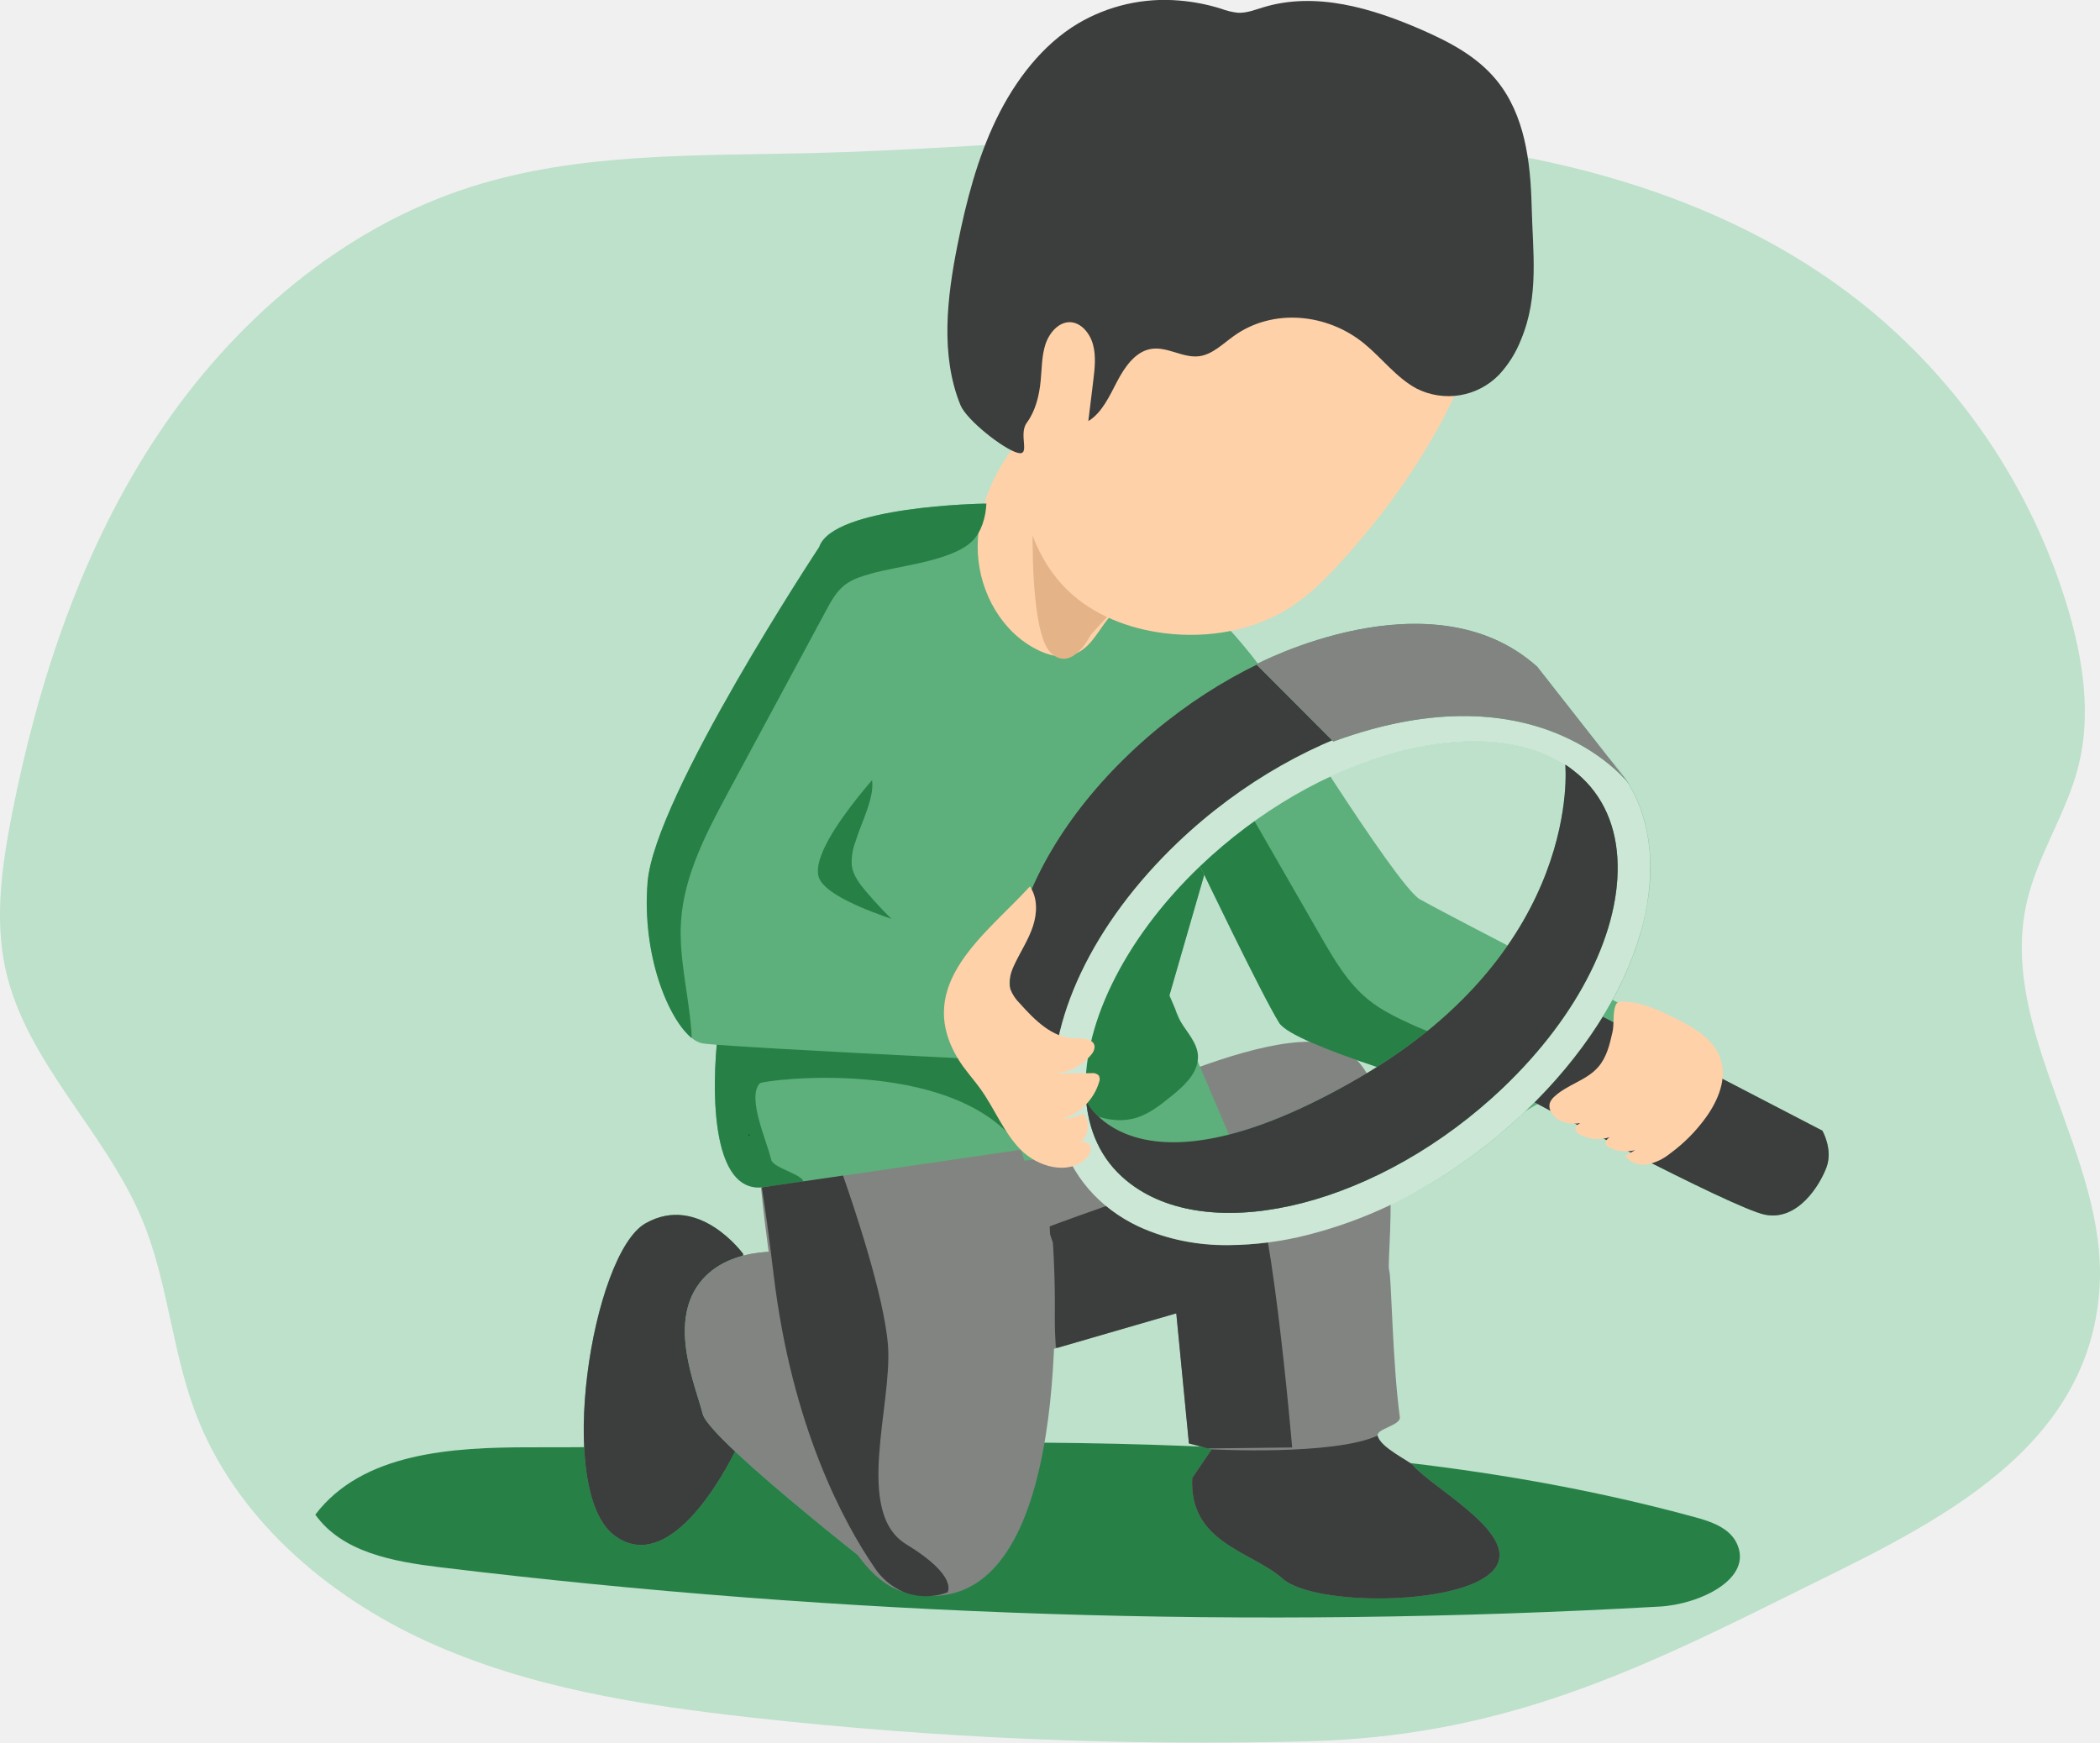
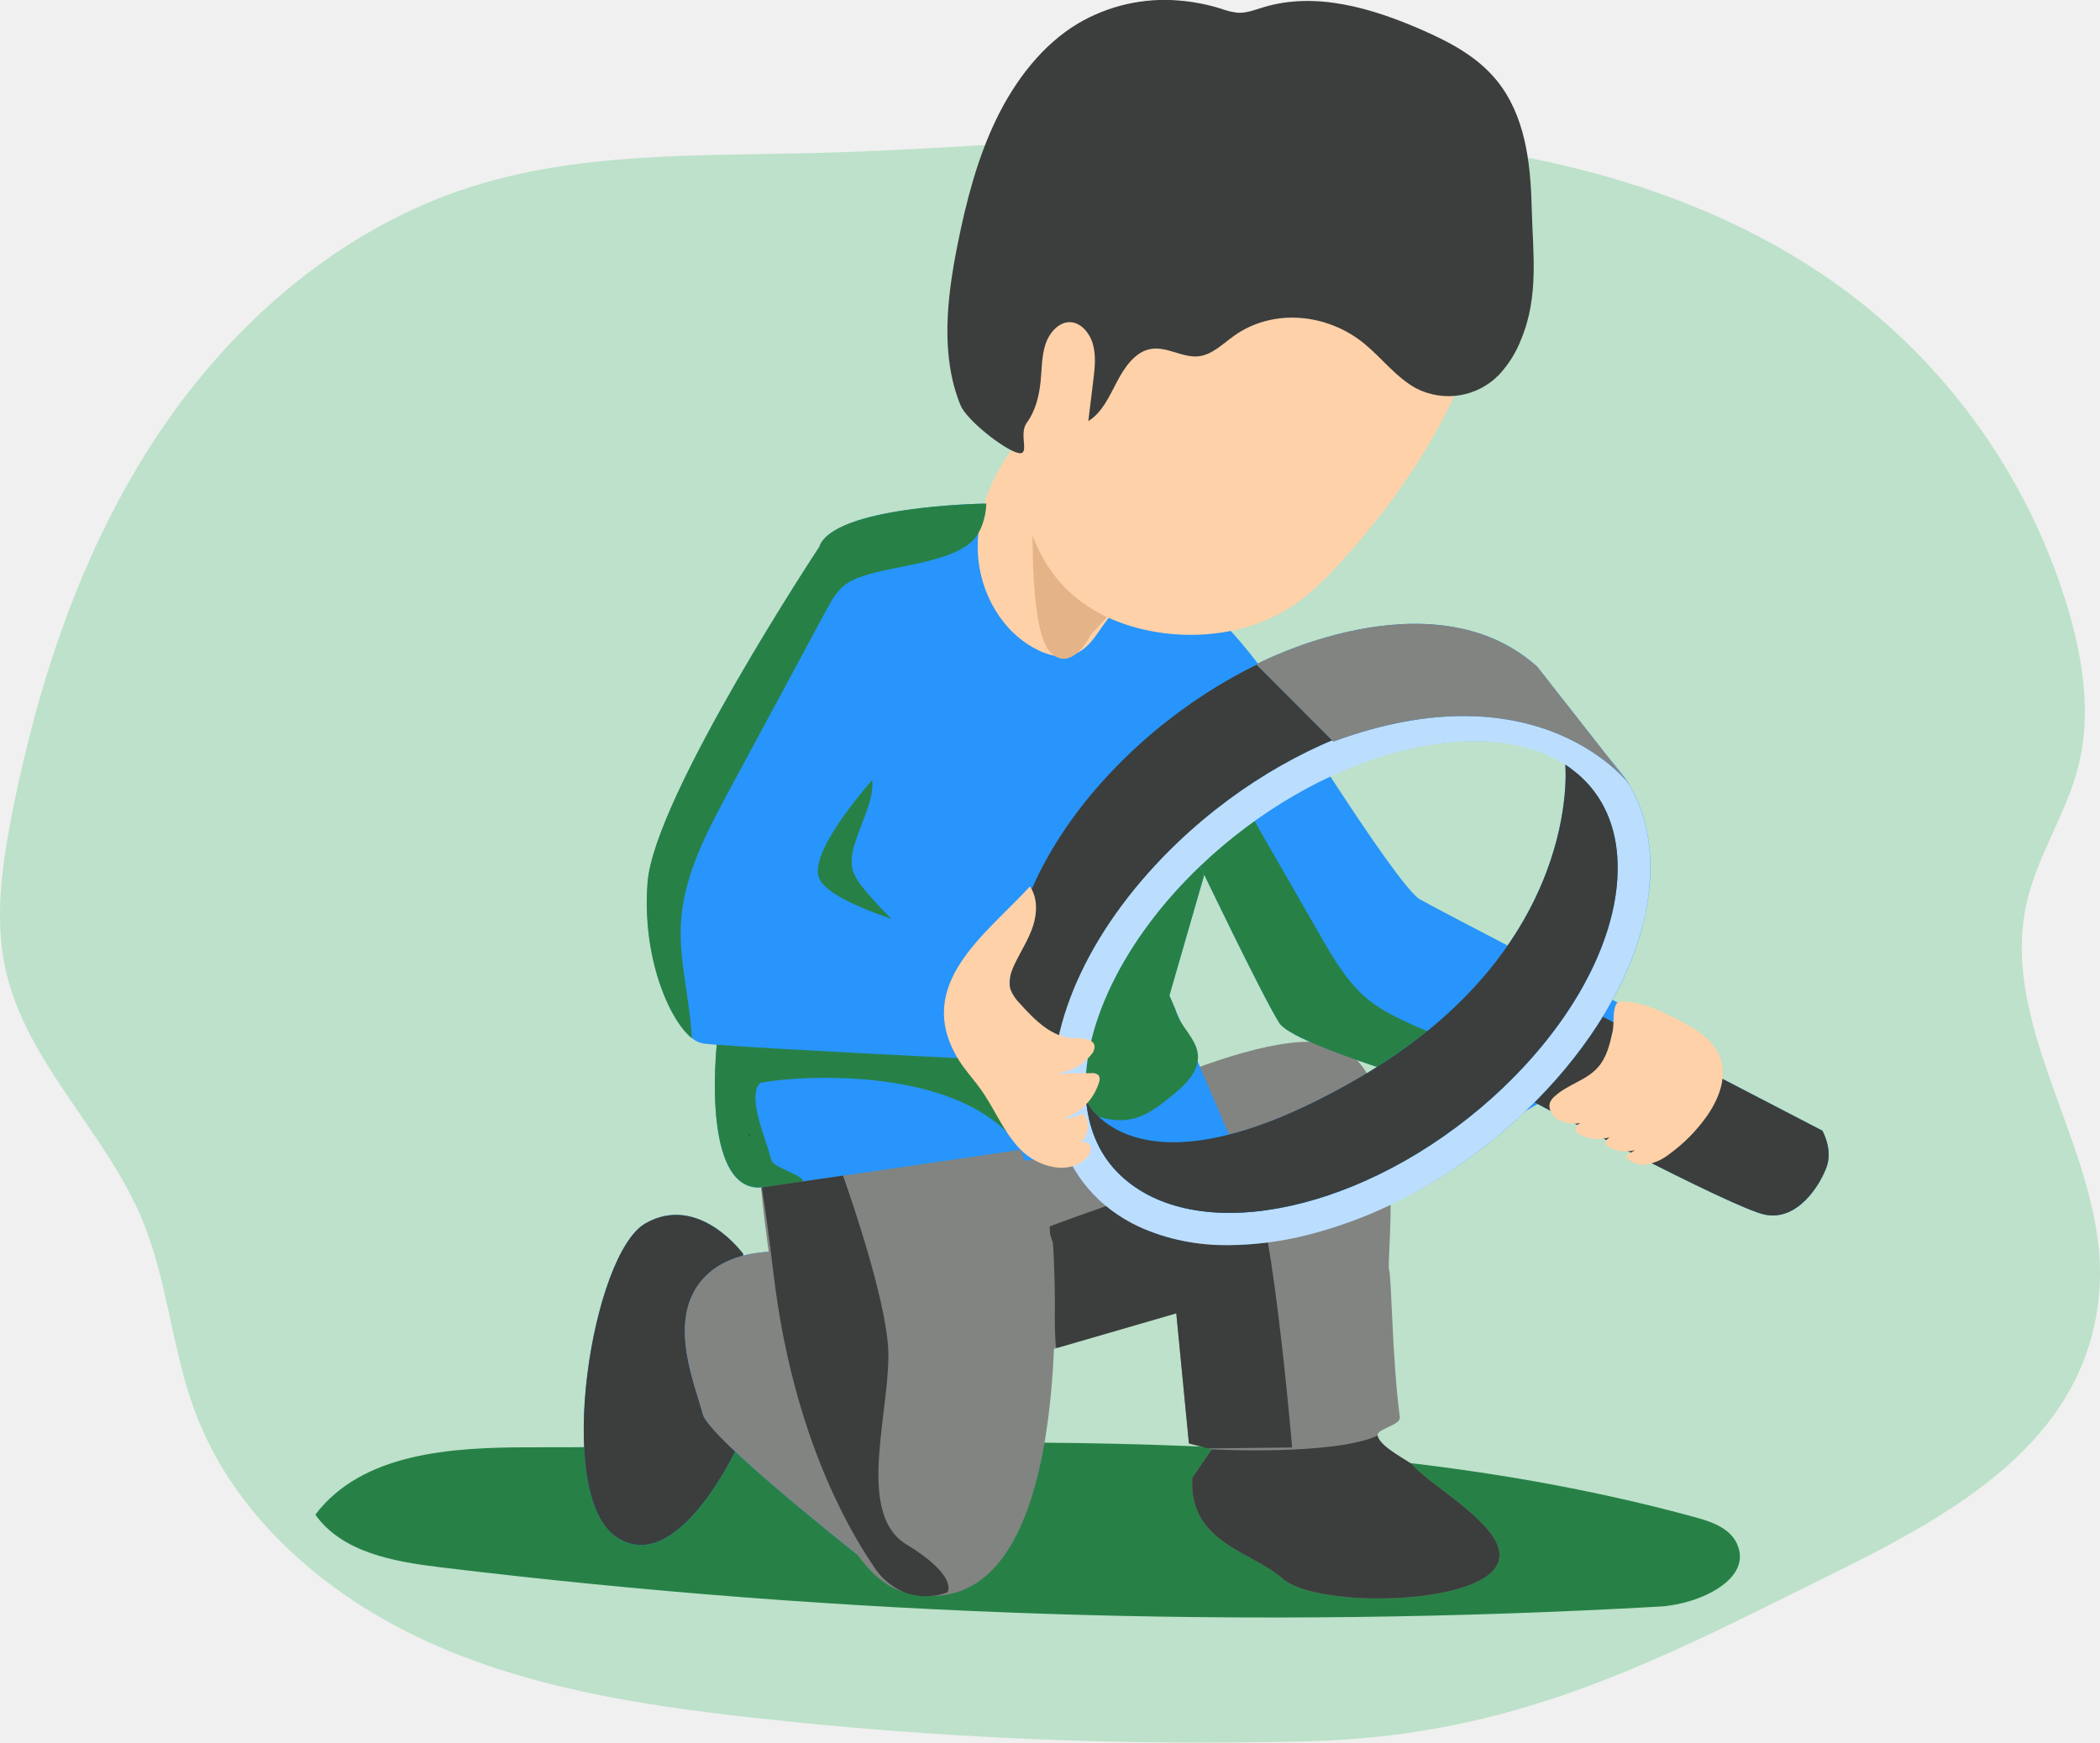
<svg xmlns="http://www.w3.org/2000/svg" width="382" height="317" viewBox="0 0 382 317" fill="none">
  <g clip-path="url(#clip0)">
    <path d="M381.916 234.242C383.433 210.231 363.349 187.626 368.674 164.169C370.627 155.545 375.9 147.969 378.068 139.39C380.451 129.959 378.921 119.955 376.148 110.629C369.575 88.71 356.456 69.324 338.552 55.07C312.759 34.633 279.089 26.588 246.219 24.831C213.35 23.073 180.467 27.037 147.578 27.851C126.746 28.365 105.458 27.675 85.602 34.014C62.061 41.526 42.29 58.624 28.625 79.211C14.961 99.798 6.992 123.724 2.201 147.962C0.371 157.341 -1.048 167.072 1.022 176.399C4.805 193.322 19.179 205.812 25.852 221.823C30.5 232.966 31.236 245.398 35.454 256.716C42.55 275.767 59.138 290.132 77.64 298.574C96.142 307.016 116.564 310.185 136.771 312.437C170.31 316.175 204.066 317.617 237.801 316.753C271.654 315.881 295.247 305.252 324.763 290.523C348.799 278.54 379.95 265.419 381.916 234.242Z" fill="#BDE1CA" />
    <path d="M308.299 275.976C311.28 276.776 314.575 277.928 315.909 280.701C319.034 287.21 309.119 291.837 301.925 292.241C227.876 296.417 153.602 294.021 79.977 285.081C71.598 284.06 62.249 282.4 57.36 275.52C65.934 264.221 82.216 263.271 96.362 263.271C167.03 263.388 239.507 257.211 308.299 275.976Z" fill="#278147" />
-     <path d="M303.28 187.034L277.52 202.089L273.893 201.106C263.679 198.281 235.25 190.132 232.691 186.038C229.566 181.046 218.304 157.53 218.304 157.53L223.557 141.258L229.775 121.986C229.775 121.986 253.914 161.09 258.282 163.59C262.651 166.089 303.28 187.034 303.28 187.034Z" fill="#5DB07B" />
-     <path d="M135.176 228.078C135.176 228.078 127.129 217.013 117.416 222.533C107.703 228.052 100.776 271.348 111.869 279.393C122.963 287.438 134.062 263.303 134.062 263.303L135.176 228.078Z" fill="#5DB07B" />
+     <path d="M303.28 187.034L277.52 202.089L273.893 201.106C263.679 198.281 235.25 190.132 232.691 186.038C229.566 181.046 218.304 157.53 218.304 157.53L223.557 141.258L229.775 121.986C229.775 121.986 253.914 161.09 258.282 163.59C262.651 166.089 303.28 187.034 303.28 187.034Z" fill="#2795FB" />
+     <path d="M135.176 228.078C135.176 228.078 127.129 217.013 117.416 222.533C107.703 228.052 100.776 271.348 111.869 279.393C122.963 287.438 134.062 263.303 134.062 263.303L135.176 228.078Z" fill="#2795FB" />
    <path d="M135.176 228.078C135.176 228.078 127.129 217.013 117.416 222.533C107.703 228.052 100.776 271.348 111.869 279.393C122.963 287.438 134.062 263.303 134.062 263.303L135.176 228.078Z" fill="#3B3E3C" />
-     <path d="M164.654 289.651C164.654 289.651 129.07 262.197 127.826 257.205C126.583 252.212 121.583 240.978 127.175 233.487C132.767 225.995 144.648 227.87 144.648 227.87C144.648 227.87 170.89 259.697 164.654 289.651Z" fill="#5DB07B" />
+     <path d="M164.654 289.651C164.654 289.651 129.07 262.197 127.826 257.205C126.583 252.212 121.583 240.978 127.175 233.487C132.767 225.995 144.648 227.87 144.648 227.87C144.648 227.87 170.89 259.697 164.654 289.651Z" fill="#2795FB" />
    <path d="M164.654 289.651C164.654 289.651 129.07 262.197 127.826 257.205C126.583 252.212 121.583 240.978 127.175 233.487C132.767 225.995 144.648 227.87 144.648 227.87C144.648 227.87 170.89 259.697 164.654 289.651Z" fill="#828482" />
    <path d="M271.393 285.908C265.15 292.156 238.927 292.156 233.309 287.158C227.69 282.159 216.246 280.708 216.877 268.849L220.412 263.642L219.761 263.473L216.285 262.561L213.987 238.896L192.269 245.196L188.181 246.374L185.681 209.118C185.681 209.118 225.835 186.67 241.446 189.801C257.057 192.931 252.058 229.113 252.683 230.988C253.132 232.289 253.256 247.526 254.636 257.777C254.844 259.281 250.346 259.912 250.599 261.149C251.068 263.323 256.361 265.751 257.051 266.551C260.775 270.932 277.629 279.666 271.393 285.908Z" fill="#828482" />
    <path d="M235.047 263.303L219.742 263.479L216.266 262.568L213.968 238.902L192.25 245.203L192.048 244.994L190.941 223.086C190.941 223.086 222.561 211.156 226.747 212.828C230.933 214.501 235.047 263.303 235.047 263.303Z" fill="#3B3E3C" />
-     <path d="M217.854 193.048L223.947 207.296L138.437 216.011C129.974 216.577 129.427 200.664 130.384 190.048C130.54 188.343 130.736 186.793 130.944 185.44C133.737 167.358 138.821 142.964 142.923 124.707C145.846 111.689 148.287 101.809 149.049 99.518C151.542 92.027 178.995 91.617 178.995 91.617C179.138 91.617 179.288 91.617 179.425 91.617C207.529 89.892 229.767 122.012 229.767 122.012L219.052 159.112L212.711 181.072L213.746 183.481L214.696 185.72L217.854 193.048Z" fill="#5DB07B" />
+     <path d="M217.854 193.048L223.947 207.296L138.437 216.011C129.974 216.577 129.427 200.664 130.384 190.048C130.54 188.343 130.736 186.793 130.944 185.44C133.737 167.358 138.821 142.964 142.923 124.707C145.846 111.689 148.287 101.809 149.049 99.518C151.542 92.027 178.995 91.617 178.995 91.617C179.138 91.617 179.288 91.617 179.425 91.617C207.529 89.892 229.767 122.012 229.767 122.012L219.052 159.112L212.711 181.072L213.746 183.481L214.696 185.72L217.854 193.048Z" fill="#2795FB" />
    <path d="M160.832 212.294C161.665 210.505 163.716 209.691 165.552 208.995C169.189 207.574 172.678 205.799 175.968 203.696C176.955 202.973 178.055 202.416 179.223 202.05C180.235 201.857 181.28 201.919 182.263 202.229C183.245 202.539 184.136 203.088 184.854 203.827C191.065 209.932 182.901 209.88 178.208 210.485C176.235 210.745 161.398 211.084 160.832 212.294Z" fill="url(#paint0_linear)" />
    <path d="M219.059 159.131L212.718 181.092L213.753 183.5C213.871 183.98 214.039 184.447 214.254 184.893C214.397 185.186 214.541 185.466 214.703 185.739C215.927 187.796 217.75 189.644 217.913 191.974C217.936 192.342 217.916 192.711 217.854 193.074C217.477 195.58 215.25 197.63 213.206 199.29C211.162 200.95 209.059 202.649 206.533 203.378C202.66 204.497 198.409 203.098 195.186 200.683C191.964 198.268 189.574 194.929 187.211 191.629C185.727 189.547 184.171 187.269 184.171 184.711C184.231 183.418 184.526 182.148 185.043 180.962C187.921 173.542 193.213 167.358 198.409 161.331L217.392 139.306C218.043 138.525 218.87 137.679 219.905 137.646C221.259 137.601 222.196 138.948 222.867 140.106L223.518 141.259L218.264 157.53C218.264 157.53 218.577 158.123 219.059 159.131Z" fill="#278147" />
    <path d="M273.894 201.126C263.679 198.301 235.25 190.152 232.691 186.058C229.566 181.066 218.304 157.55 218.304 157.55L223.557 141.278L240.23 170.287C242.652 174.499 245.158 178.82 248.94 181.873C251.499 183.936 254.519 185.316 257.514 186.683C260.509 188.05 280.384 194.929 273.894 201.126Z" fill="#278147" />
    <path d="M185.089 208.122C172.765 192.092 138.808 196.452 138.216 197.058C135.807 199.661 139.518 207.55 140.293 210.993C140.631 212.503 146.653 213.772 146.1 215.204L138.424 215.985C128.659 216.636 129.427 195.105 130.931 185.394C132.78 173.418 135.638 158.663 138.548 144.767C138.958 144.259 139.388 143.777 139.85 143.302C143.059 139.937 150.422 135.694 155.305 137.848C161.815 140.718 157.225 147.748 155.604 153.143C155.074 154.526 154.852 156.008 154.953 157.485C155.194 159.268 156.353 160.739 157.518 162.151C161.539 166.894 166.131 171.122 171.19 174.739C174.34 176.985 177.758 179.087 179.815 182.354C184.555 189.898 180.421 200.585 185.089 208.122Z" fill="#278147" />
-     <path d="M288.032 183.123L331.494 205.675C331.494 205.675 333.447 209.06 332.262 212.295C331.077 215.529 327.054 222.129 321.097 220.964C315.141 219.799 277.753 199.785 277.753 199.785L288.032 183.123Z" fill="#5DB07B" />
+     <path d="M288.032 183.123L331.494 205.675C331.494 205.675 333.447 209.06 332.262 212.295C331.077 215.529 327.054 222.129 321.097 220.964C315.141 219.799 277.753 199.785 277.753 199.785L288.032 183.123Z" fill="#2795FB" />
    <path d="M288.032 183.123L331.494 205.675C331.494 205.675 333.447 209.06 332.262 212.295C331.077 215.529 327.054 222.129 321.097 220.964C315.141 219.799 277.753 199.785 277.753 199.785L288.032 183.123Z" fill="#3B3E3C" />
    <path d="M194.893 119.175C192.862 119.747 190.674 119.175 188.774 118.231C182.302 115.061 178.279 107.921 177.882 100.729C177.485 93.537 180.369 86.41 184.835 80.754C185.675 79.686 186.788 78.573 188.09 78.606C189.392 78.638 190.408 79.686 191.241 80.682C196.319 86.742 204.723 96.733 205.921 104.81C206.533 108.982 204.268 109.314 201.546 112.581C199.58 115.002 198.207 118.237 194.893 119.175Z" fill="#FFD1A9" />
    <path d="M187.862 95.496C187.862 95.496 187.302 115.191 191.189 118.797C195.075 122.403 198.402 115.471 198.402 115.471L207.835 105.207L187.862 95.496Z" fill="#E4B387" />
    <path d="M244.214 101.9C241.473 104.927 238.602 107.875 235.21 110.147C228.42 114.703 219.86 116.2 211.774 115.178C205.322 114.358 198.93 111.924 194.249 107.407C188.546 101.926 185.864 93.849 185.584 85.928C185.304 78.007 187.224 70.21 189.581 62.659C191.326 57.062 193.363 51.477 196.612 46.596C206.136 32.277 224.521 26.354 241.72 25.833C250.255 25.573 259.298 26.556 266.211 31.567C271.244 35.212 275.436 42.346 274.531 48.757C273.815 53.827 269.766 59.08 267.982 63.909C262.729 78.131 254.344 90.705 244.214 101.9Z" fill="#FFD1A9" />
    <path d="M276.693 61.755C275.769 64.136 274.402 66.32 272.663 68.192C270.751 70.15 268.263 71.447 265.563 71.891C262.862 72.336 260.09 71.907 257.651 70.665C254.024 68.713 251.388 65.146 248.159 62.503C241.401 56.964 231.512 56.04 224.456 61.104C222.444 62.542 220.549 64.469 218.173 64.794C215.179 65.198 212.256 62.926 209.28 63.492C206.507 63.994 204.587 66.747 203.181 69.442C201.774 72.136 200.446 75.091 197.972 76.601L198.871 69.246C199.138 67.053 199.398 64.781 198.819 62.659C198.239 60.538 196.579 58.611 194.574 58.605C192.569 58.598 190.863 60.525 190.173 62.633C189.483 64.742 189.522 67.033 189.301 69.266C189.041 71.999 188.35 74.772 186.775 76.907C185.2 79.042 187.55 83.006 185.121 82.374C182.517 81.684 175.786 76.373 174.705 73.672C171.034 64.638 172.251 54.146 174.184 44.5C175.76 36.625 177.791 28.788 181.235 21.674C184.679 14.56 189.653 8.129 196.078 4.283C201.628 1.008 208.061 -0.455 214.482 0.098C217.073 0.306 219.632 0.804 222.112 1.582C223.09 1.953 224.112 2.2 225.152 2.317C226.728 2.408 228.251 1.797 229.774 1.334C239.325 -1.575 249.519 1.439 258.731 5.474C263.672 7.648 268.653 10.232 272.22 14.586C277.37 20.873 278.411 29.367 278.613 37.503C278.815 45.88 280.006 53.808 276.693 61.755Z" fill="#3B3E3C" />
-     <path d="M286.295 136.585C269.544 125.846 238.738 133.982 216.265 155.415C201.012 169.968 193.402 187.028 194.632 200.494C194.099 200.162 193.584 199.798 193.083 199.427C176.73 187.119 182.263 159.216 205.439 137.106C228.615 114.996 260.664 107.036 277.05 119.344C282.616 123.548 285.657 129.582 286.295 136.585Z" fill="#5DB07B" />
+     <path d="M286.295 136.585C269.544 125.846 238.738 133.982 216.265 155.415C201.012 169.968 193.402 187.028 194.632 200.494C194.099 200.162 193.584 199.798 193.083 199.427C176.73 187.119 182.263 159.216 205.439 137.106C228.615 114.996 260.664 107.036 277.05 119.344C282.616 123.548 285.657 129.582 286.295 136.585Z" fill="#2795FB" />
    <path d="M286.295 136.585C269.544 125.846 238.738 133.982 216.265 155.415C201.012 169.968 193.402 187.028 194.632 200.494C194.099 200.162 193.584 199.798 193.083 199.427C176.73 187.119 182.263 159.216 205.439 137.106C228.615 114.996 260.664 107.036 277.05 119.344C282.616 123.548 285.657 129.582 286.295 136.585Z" fill="#3B3E3C" />
-     <path d="M223.531 226.483C215.107 226.483 207.751 224.323 202.126 220.085C196.039 215.529 192.432 208.832 191.71 200.768C190.336 185.798 198.76 168.048 214.241 153.254C237.587 130.981 269.948 122.559 287.91 134.079C288.47 134.424 289.042 134.821 289.635 135.27C296.015 140.067 299.654 147.129 300.155 155.701C301.021 170.411 292.564 187.75 277.539 202.089C265.964 213.154 251.876 221.127 237.866 224.602C233.182 225.808 228.368 226.439 223.531 226.483ZM268.204 134.808C263.467 134.849 258.755 135.505 254.187 136.761C241.538 140.139 228.798 147.513 218.304 157.524C204.333 170.86 196.391 187.21 197.575 200.201C198.168 206.651 200.896 211.741 205.681 215.334C220.901 226.796 251.297 218.933 273.438 197.806C287.22 184.652 294.999 169.038 294.237 156.04C293.834 149.258 291.015 143.673 286.067 139.989C285.605 139.644 285.169 139.338 284.733 139.065C280.306 136.247 274.642 134.808 268.204 134.808Z" fill="#5DB07B" />
+     <path d="M223.531 226.483C215.107 226.483 207.751 224.323 202.126 220.085C196.039 215.529 192.432 208.832 191.71 200.768C190.336 185.798 198.76 168.048 214.241 153.254C237.587 130.981 269.948 122.559 287.91 134.079C288.47 134.424 289.042 134.821 289.635 135.27C296.015 140.067 299.654 147.129 300.155 155.701C301.021 170.411 292.564 187.75 277.539 202.089C265.964 213.154 251.876 221.127 237.866 224.602C233.182 225.808 228.368 226.439 223.531 226.483ZM268.204 134.808C263.467 134.849 258.755 135.505 254.187 136.761C241.538 140.139 228.798 147.513 218.304 157.524C204.333 170.86 196.391 187.21 197.575 200.201C198.168 206.651 200.896 211.741 205.681 215.334C220.901 226.796 251.297 218.933 273.438 197.806C287.22 184.652 294.999 169.038 294.237 156.04C293.834 149.258 291.015 143.673 286.067 139.989C285.605 139.644 285.169 139.338 284.733 139.065C280.306 136.247 274.642 134.808 268.204 134.808Z" fill="#2795FB" />
    <path opacity="0.69" d="M300.135 155.721C299.633 147.149 296.001 140.1 289.614 135.284C289.015 134.841 288.449 134.444 287.896 134.099C269.928 122.579 237.566 131.001 214.221 153.274C198.74 168.048 190.316 185.817 191.689 200.787C192.431 208.851 196.038 215.536 202.106 220.105C203.68 221.291 205.376 222.308 207.164 223.138C212.3 225.452 217.885 226.599 223.517 226.497C228.349 226.461 233.158 225.838 237.839 224.642C245.109 222.791 252.091 219.958 258.594 216.219C265.458 212.303 271.814 207.557 277.519 202.089C287.935 192.124 295.233 180.714 298.397 169.734C299.767 165.196 300.355 160.457 300.135 155.721ZM273.443 197.832C251.309 218.959 220.913 226.822 205.68 215.36C200.901 211.767 198.18 206.678 197.581 200.221C196.39 187.243 204.338 170.886 218.309 157.55C228.803 147.546 241.544 140.165 254.193 136.787C258.758 135.532 263.468 134.875 268.203 134.834C274.641 134.834 280.298 136.273 284.738 139.117C285.174 139.391 285.611 139.696 286.04 140.041C290.995 143.758 293.813 149.316 294.217 156.098C294.992 169.064 287.219 184.678 273.437 197.832H273.443Z" fill="white" />
    <path d="M293.326 187.705C292.818 189.97 292.265 192.339 290.722 194.096C288.619 196.53 285.117 197.272 282.767 199.459C282.436 199.744 282.168 200.094 281.979 200.488C281.478 201.724 282.448 203.091 283.613 203.742C284.636 204.285 285.801 204.503 286.951 204.366C288.102 204.23 289.183 203.747 290.051 202.981C289.143 203.368 288.26 203.813 287.408 204.315C287.024 204.543 286.608 204.842 286.569 205.291C286.53 205.74 287.011 206.196 287.467 206.437C288.746 207.086 290.192 207.329 291.613 207.134C293.033 206.938 294.36 206.313 295.416 205.343L293.046 206.717C292.558 207.003 292.005 207.42 292.083 207.973C292.141 208.389 292.538 208.663 292.922 208.845C294.178 209.414 295.579 209.581 296.933 209.324C298.287 209.066 299.528 208.397 300.487 207.407L295.631 210.27C296.097 210.875 296.722 211.338 297.435 211.609C298.149 211.88 298.923 211.948 299.673 211.806C301.173 211.494 302.576 210.824 303.762 209.854C306.303 208.002 308.531 205.757 310.363 203.202C312.563 200.123 314.197 196.179 312.967 192.593C311.711 188.896 307.909 186.793 304.406 185.075C301.802 183.773 299.055 182.504 296.125 182.257C294.596 182.127 294.055 182.003 293.723 183.383C293.391 184.763 293.626 186.312 293.326 187.705Z" fill="#FFD1A9" />
-     <path d="M175.883 171.081L174.19 192.476C174.19 192.476 140.637 190.842 130.39 190.048C129.179 189.95 128.294 189.872 127.832 189.807C127.107 189.661 126.433 189.327 125.879 188.837C121.693 185.472 116.765 173.9 117.839 160.472C119.082 144.851 149.048 99.518 149.048 99.518C151.616 101.099 153.997 102.966 156.144 105.083C170.935 119.793 162.153 138.004 162.153 138.004C162.153 138.004 146.529 154.23 149.048 159.847C151.568 165.464 175.883 171.081 175.883 171.081Z" fill="#5DB07B" />
+     <path d="M175.883 171.081L174.19 192.476C174.19 192.476 140.637 190.842 130.39 190.048C129.179 189.95 128.294 189.872 127.832 189.807C127.107 189.661 126.433 189.327 125.879 188.837C121.693 185.472 116.765 173.9 117.839 160.472C119.082 144.851 149.048 99.518 149.048 99.518C151.616 101.099 153.997 102.966 156.144 105.083C170.935 119.793 162.153 138.004 162.153 138.004C162.153 138.004 146.529 154.23 149.048 159.847C151.568 165.464 175.883 171.081 175.883 171.081Z" fill="#2795FB" />
    <path d="M169.465 290.301C167.841 290.277 166.226 290.059 164.654 289.65L164.335 289.559C144.459 283.884 138.438 216.011 138.438 216.011H138.581L153.352 213.863L185.662 209.151L191.521 226.028C191.521 226.028 196.534 290.425 169.465 290.301Z" fill="#828482" />
    <path d="M136.433 206.547L136.14 206.443C136.14 206.443 136.231 206.261 136.433 206.547Z" fill="url(#paint1_linear)" />
    <path d="M172.348 289.657C171.422 290.009 170.451 290.228 169.464 290.308C167.72 290.48 165.96 290.228 164.334 289.572C162.158 288.636 160.311 287.072 159.028 285.081C153.618 277.18 144.055 259.697 140.722 231.827C139.882 224.785 139.172 219.688 138.58 215.991L153.352 213.844C155.161 218.992 160.832 235.661 161.528 244.727C162.361 255.545 155.292 275.104 164.861 280.922C174.431 286.741 172.348 289.657 172.348 289.657Z" fill="#3B3E3C" />
    <path d="M179.432 91.591C179.314 94.194 178.475 96.798 176.925 98.366C173.228 102.096 163.378 102.922 158.443 104.348C157.675 104.569 156.9 104.797 156.145 105.083C155.27 105.391 154.447 105.83 153.704 106.385C152.167 107.563 151.204 109.327 150.279 111.032C147.823 115.588 145.371 120.144 142.923 124.7L132.526 143.992C128.523 151.438 124.428 159.177 123.881 167.612C123.425 174.713 125.528 181.743 125.834 188.837C121.648 185.472 116.72 173.9 117.794 160.472C119.037 144.851 149.003 99.518 149.003 99.518C151.497 92.027 178.95 91.617 178.95 91.617C179.145 91.61 179.295 91.591 179.432 91.591Z" fill="#278147" />
    <path d="M271.393 285.908C265.15 292.156 238.927 292.156 233.309 287.158C227.691 282.159 216.246 280.708 216.878 268.849L220.413 263.642C220.413 263.642 242.547 264.826 250.58 261.149C251.049 263.323 256.342 265.751 257.032 266.551C260.775 270.932 277.63 279.666 271.393 285.908Z" fill="#3B3E3C" />
-     <path d="M273.437 197.832C251.303 218.96 220.907 226.822 205.674 215.36C200.895 211.767 198.174 206.678 197.575 200.221C197.575 200.221 206.475 219.747 247.254 196.042C288.033 172.338 284.733 139.091 284.733 139.091C285.169 139.365 285.605 139.67 286.035 140.015C290.989 143.732 293.808 149.29 294.211 156.072C294.992 169.064 287.219 184.678 273.437 197.832Z" fill="#5DB07B" />
+     <path d="M273.437 197.832C251.303 218.96 220.907 226.822 205.674 215.36C200.895 211.767 198.174 206.678 197.575 200.221C197.575 200.221 206.475 219.747 247.254 196.042C288.033 172.338 284.733 139.091 284.733 139.091C285.169 139.365 285.605 139.67 286.035 140.015C290.989 143.732 293.808 149.29 294.211 156.072C294.992 169.064 287.219 184.678 273.437 197.832Z" fill="#2795FB" />
    <path d="M273.437 197.832C251.303 218.96 220.907 226.822 205.674 215.36C200.895 211.767 198.174 206.678 197.575 200.221C197.575 200.221 206.475 219.747 247.254 196.042C288.033 172.338 284.733 139.091 284.733 139.091C285.169 139.365 285.605 139.67 286.035 140.015C290.989 143.732 293.808 149.29 294.211 156.072C294.992 169.064 287.219 184.678 273.437 197.832Z" fill="#3B3E3C" />
    <g opacity="0.69">
      <path opacity="0.69" d="M273.235 197.63C251.101 218.751 220.698 226.614 205.465 215.152C200.686 211.559 197.965 206.469 197.366 200.013C196.181 187.034 204.124 170.678 218.094 157.342C228.589 147.338 241.329 139.957 253.985 136.579C258.55 135.323 263.259 134.666 267.994 134.626C274.426 134.626 280.084 136.065 284.524 138.909C284.96 139.182 285.396 139.488 285.826 139.833C290.78 143.55 293.599 149.108 294.002 155.89C294.79 168.855 287.017 184.47 273.235 197.63Z" fill="url(#paint2_linear)" />
    </g>
    <path d="M260.567 135.16L196.071 198.945C196.071 198.945 197.731 211.006 201.481 209.763L275.749 135.889C270.727 135.116 265.639 134.872 260.567 135.16Z" fill="url(#paint3_linear)" />
-     <path d="M279.609 121.257L296.58 142.892C296.58 142.892 280.455 120.945 242.547 134.887L228.53 120.841C228.53 120.841 260.261 103.996 279.609 121.257Z" fill="#5DB07B" />
+     <path d="M279.609 121.257L296.58 142.892C296.58 142.892 280.455 120.945 242.547 134.887L228.53 120.841C228.53 120.841 260.261 103.996 279.609 121.257Z" fill="#2795FB" />
    <path d="M279.609 121.257L296.58 142.892C296.58 142.892 280.455 120.945 242.547 134.887L228.53 120.841C228.53 120.841 260.261 103.996 279.609 121.257Z" fill="#828482" />
    <path d="M187.348 161.247C188.767 163.31 188.682 166.096 187.901 168.478C187.12 170.86 185.727 172.975 184.646 175.227C183.923 176.685 183.344 178.365 183.787 179.927C184.171 180.907 184.759 181.794 185.512 182.53C188.22 185.55 191.423 188.805 195.479 188.863C196.937 188.863 199.007 188.928 199.112 190.38C199.098 190.924 198.882 191.444 198.506 191.838C197.676 192.869 196.635 193.711 195.453 194.306C194.27 194.901 192.974 195.235 191.651 195.287L198.526 195.216C198.769 195.175 199.019 195.193 199.254 195.268C199.49 195.342 199.704 195.472 199.88 195.645C199.978 195.836 200.032 196.045 200.039 196.259C200.046 196.473 200.005 196.686 199.919 196.882C199.441 198.443 198.588 199.863 197.435 201.019C196.283 202.175 194.864 203.032 193.305 203.514C194.586 203.454 195.843 203.139 197.002 202.59C198.845 204.328 197.686 208.044 195.179 208.448C196.065 207.888 197.321 207.348 198.057 208.103C198.793 208.858 198.233 210.056 197.491 210.785C194.294 213.805 188.787 212.282 185.688 209.157C182.589 206.033 180.974 201.757 178.416 198.171C177.049 196.257 175.415 194.532 174.21 192.508C166.17 178.996 179.36 169.988 187.348 161.247Z" fill="#FFD1A9" />
  </g>
  <defs>
    <linearGradient id="paint0_linear" x1="7798.8" y1="4591.71" x2="7466.92" y2="3681.36" gradientUnits="userSpaceOnUse">
      <stop offset="0.01" />
      <stop offset="0.13" stop-opacity="0.69" />
      <stop offset="1" stop-opacity="0" />
    </linearGradient>
    <linearGradient id="paint1_linear" x1="197.943" y1="270.21" x2="198.075" y2="270.21" gradientUnits="userSpaceOnUse">
      <stop offset="0.01" />
      <stop offset="0.13" stop-opacity="0.69" />
      <stop offset="1" stop-opacity="0" />
    </linearGradient>
    <linearGradient id="paint2_linear" x1="34806.7" y1="28440.1" x2="37419.7" y2="31389.4" gradientUnits="userSpaceOnUse">
      <stop offset="0.02" stop-color="white" stop-opacity="0" />
      <stop offset="0.58" stop-color="white" stop-opacity="0.39" />
      <stop offset="0.68" stop-color="white" stop-opacity="0.68" />
      <stop offset="1" stop-color="white" />
    </linearGradient>
    <linearGradient id="paint3_linear" x1="28152.4" y1="23361.2" x2="30801.5" y2="29473.9" gradientUnits="userSpaceOnUse">
      <stop offset="0.02" stop-color="white" stop-opacity="0" />
      <stop offset="0.58" stop-color="white" stop-opacity="0.39" />
      <stop offset="0.68" stop-color="white" stop-opacity="0.68" />
      <stop offset="1" stop-color="white" />
    </linearGradient>
    <clipPath id="clip0">
      <rect width="382" height="317" fill="white" />
    </clipPath>
  </defs>
</svg>
